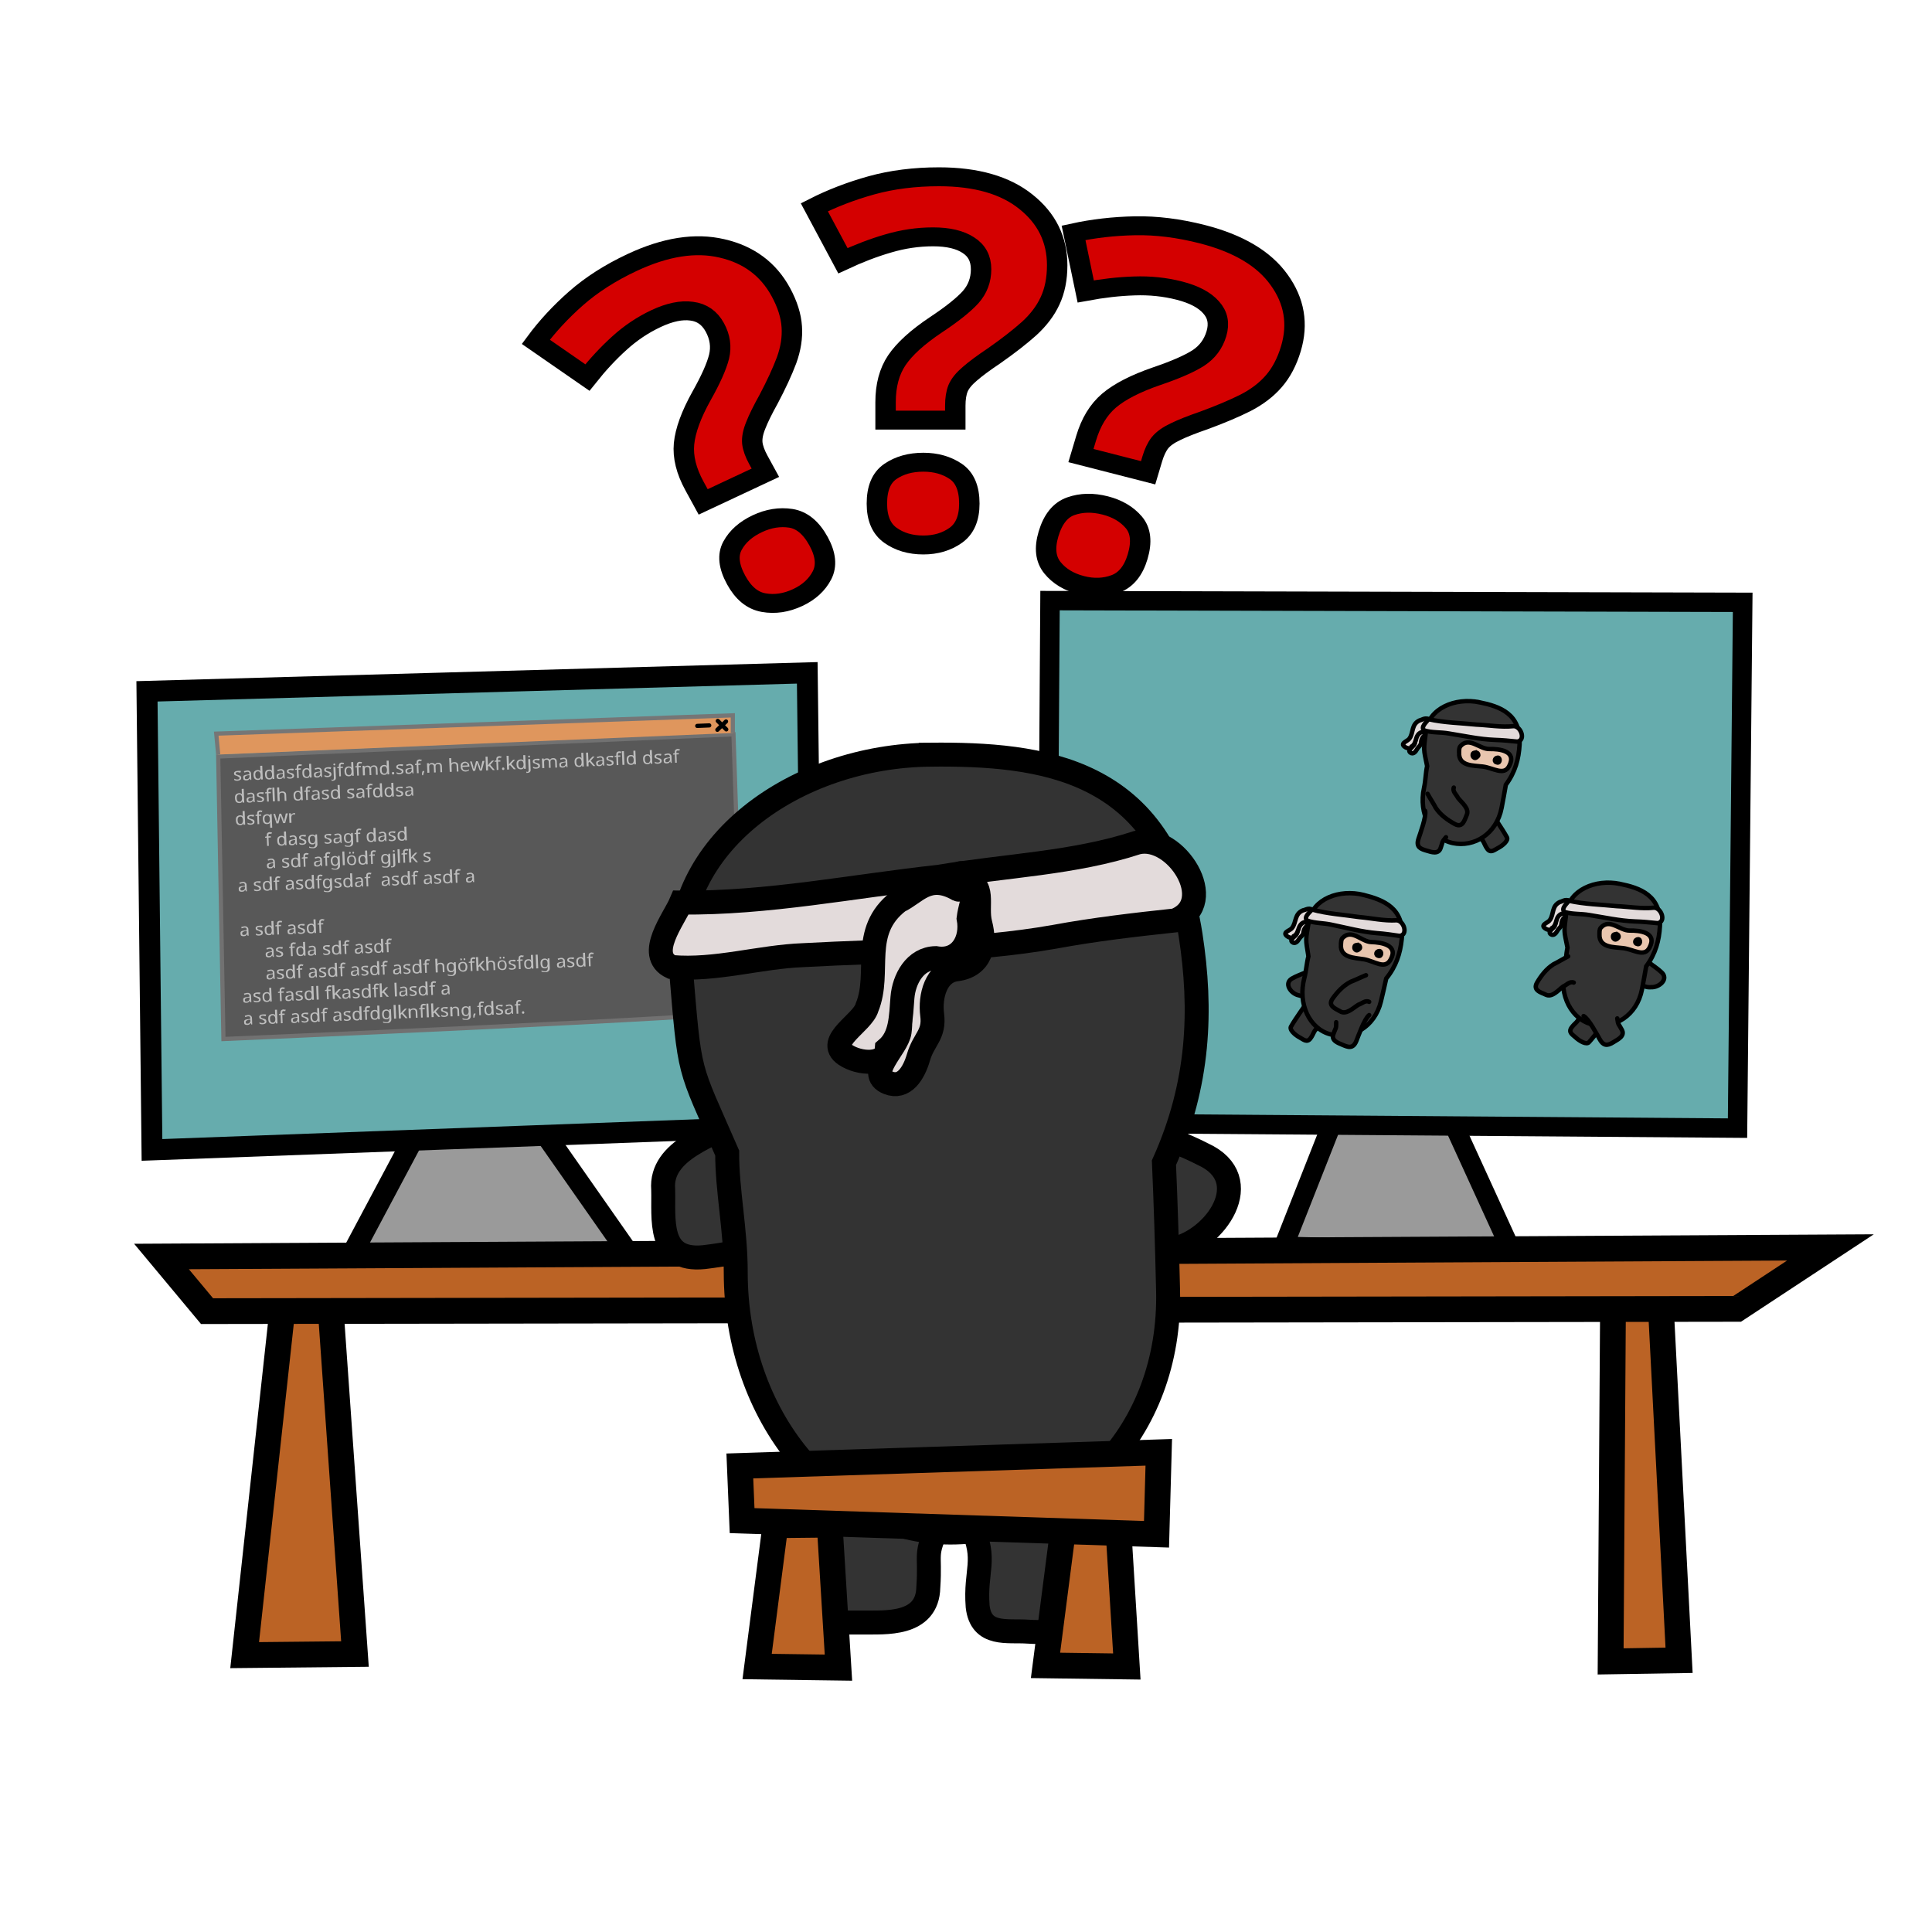
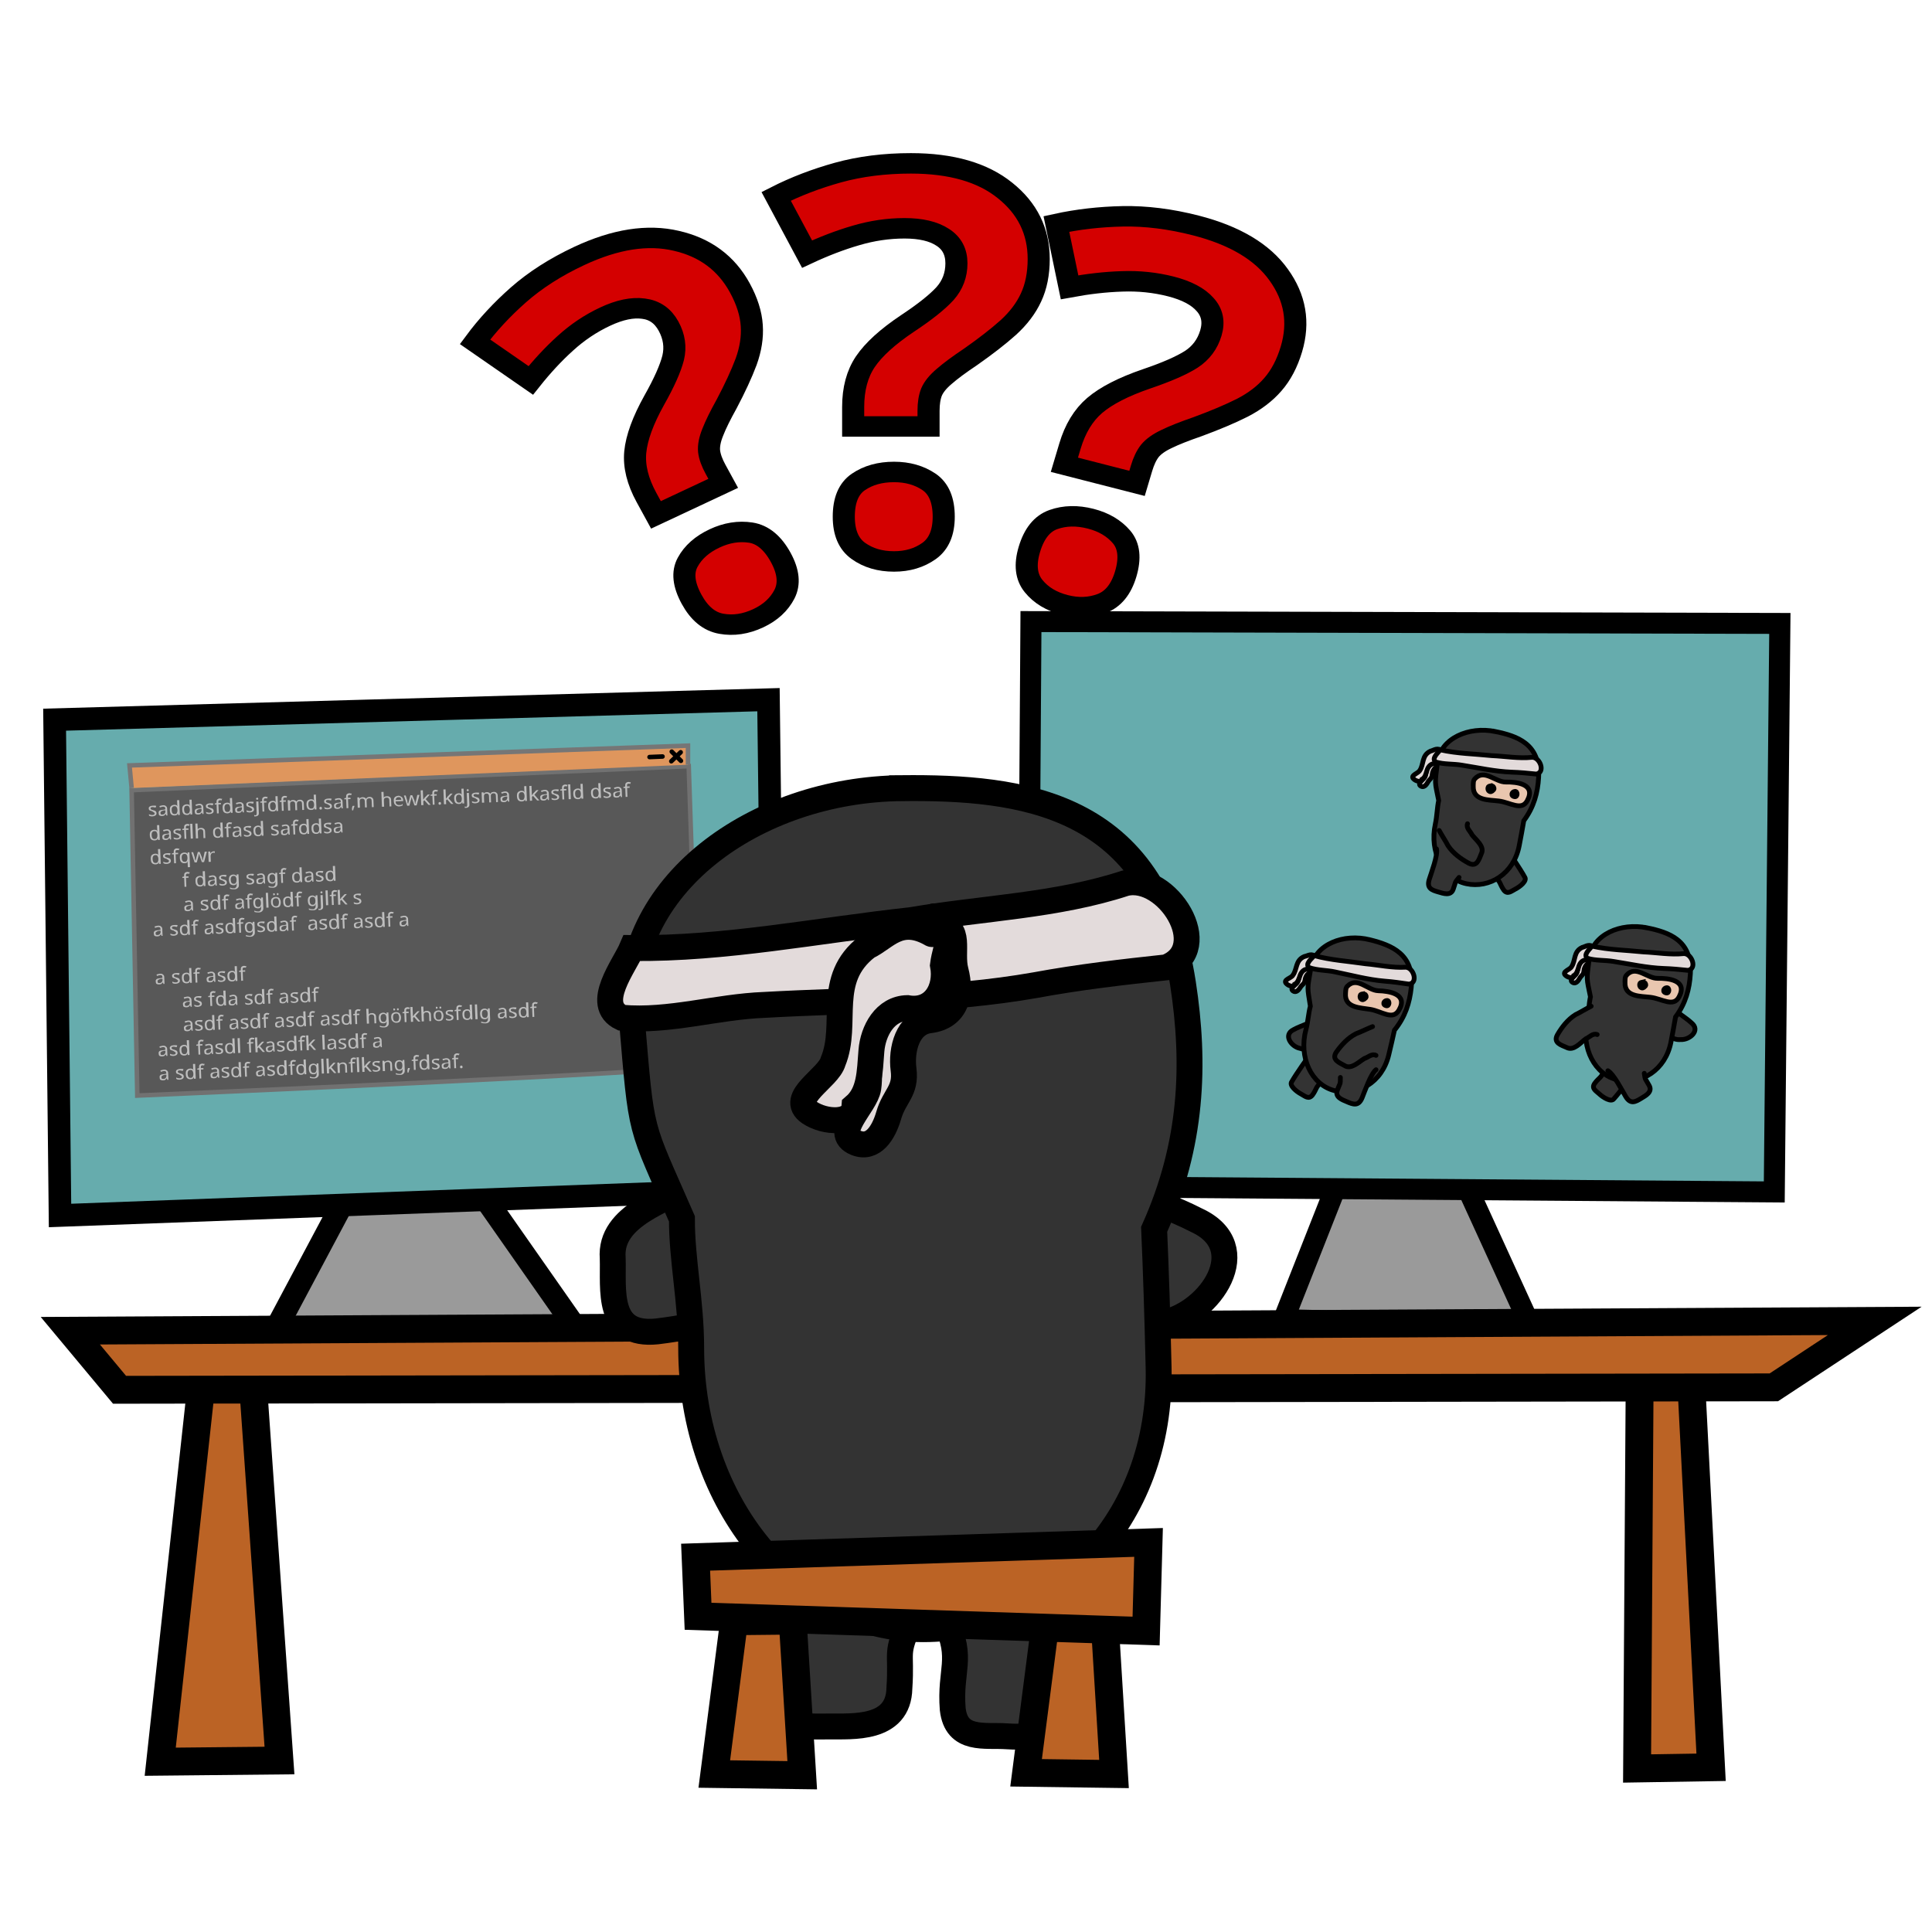
<svg xmlns="http://www.w3.org/2000/svg" xmlns:xlink="http://www.w3.org/1999/xlink" width="75" height="75" id="svg8753" version="1.1">
  <defs id="defs8755">
    <linearGradient id="linearGradient3844">
      <stop style="stop-color:#ff0000;stop-opacity:1;" offset="0" id="stop3846" />
      <stop style="stop-color:#000000;stop-opacity:1;" offset="1" id="stop3848" />
    </linearGradient>
    <radialGradient xlink:href="#linearGradient7914" id="radialGradient7922" cx="-163.725" cy="852.828" fx="-163.725" fy="852.828" r="4.755" gradientTransform="matrix(1.527135,-0.01399267,0.02628556,2.86876,63.30178,-1597.446)" gradientUnits="userSpaceOnUse" />
    <linearGradient id="linearGradient7914">
      <stop style="stop-color:#fcfabc;stop-opacity:1;" offset="0" id="stop7916" />
      <stop id="stop7926" offset="0.5" style="stop-color:#fcf75a;stop-opacity:1;" />
      <stop id="stop7924" offset="1" style="stop-color:#ffc378;stop-opacity:1;" />
    </linearGradient>
    <linearGradient id="linearGradient7914-0">
      <stop id="stop7916-0" offset="0" style="stop-color:#fcfabc;stop-opacity:1;" />
      <stop style="stop-color:#fcf75a;stop-opacity:1;" offset="0.5" id="stop7926-6" />
      <stop style="stop-color:#ffc378;stop-opacity:1;" offset="1" id="stop7924-6" />
    </linearGradient>
    <linearGradient id="linearGradient3844-6">
      <stop id="stop3846-4" offset="0" style="stop-color:#ff0000;stop-opacity:1;" />
      <stop id="stop3848-6" offset="1" style="stop-color:#000000;stop-opacity:1;" />
    </linearGradient>
  </defs>
  <g id="layer1" transform="translate(0,-977.3622)">
    <g transform="translate(60,1.785751)" id="layer1-3">
-       <g id="g3295" transform="translate(-56.56854,-9.091373)">
+       <g id="g3295" transform="matrix(1.081176,0,0,1.081176,-60.33863,-90.10113)">
        <path style="fill:#bb6325;fill-opacity:1;stroke:#000000;stroke-width:1;stroke-linecap:butt;stroke-linejoin:miter;stroke-miterlimit:4;stroke-opacity:1;stroke-dasharray:none" d="m 59.184,1035.488 -0.091,13.675 2.657,-0.043 -0.709,-13.735 z" id="path8233-6-3-3" />
        <path style="fill:#bb6325;fill-opacity:1;stroke:#000000;stroke-width:1;stroke-linecap:butt;stroke-linejoin:miter;stroke-miterlimit:4;stroke-opacity:1;stroke-dasharray:none" d="m 7.532,1035.495 -1.466,13.425 4.282,-0.043 -0.959,-13.61 z" id="path8233-6-3" />
        <g transform="matrix(0.7567737,0,0,0.7522488,10.71186,255.8151)" id="g3226">
          <path id="path8530-9" d="m 55.944,1027.072 2.917,6.418 -11.704,-0.276 2.511,-6.407" style="fill:#9a9a9a;fill-opacity:1;stroke:#000000;stroke-width:1px;stroke-linecap:butt;stroke-linejoin:miter;stroke-opacity:1" />
          <path id="path8291" d="m 35.173,999.893 -0.177,26.958 35.444,0.265 0.265,-27.135 z" style="fill:#66acad;fill-opacity:1;stroke:#000000;stroke-width:1px;stroke-linecap:butt;stroke-linejoin:miter;stroke-opacity:1" />
          <g transform="matrix(0.1923635,-0.03180752,0.03206447,0.1939174,-40.83873,859.0236)" id="g8473">
            <path id="path4336-7-3-6-3-6" d="m 320.216,876.227 c -2.056,1.221 -4.503,1.309 -6.711,2.084 -2.788,0.835 -1.186,4.019 0.81,4.731 1.994,1.099 4.154,-0.034 6.046,-0.757 0.407,-0.115 0.832,-0.177 1.256,-0.151" style="fill:#333333;stroke:#000000;stroke-width:1.163;stroke-linecap:round;stroke-linejoin:miter;stroke-miterlimit:4;stroke-opacity:1;stroke-dasharray:none" />
            <path id="path4025-7-2-5-8-9-4-7-8-1-2-1-9" d="m 317.105,884.253 c -1.194,1.215 -4.734,4.75 -6.114,6.466 -0.79,0.768 0.681,2.489 1.784,3.322 0.8,0.603 1.554,1.673 2.649,0.689 1.269,-1.221 1.125,-1.984 2.813,-2.721" style="fill:#333333;stroke:#000000;stroke-width:1.163;stroke-linecap:butt;stroke-linejoin:miter;stroke-miterlimit:4;stroke-opacity:1;stroke-dasharray:none" />
            <g style="fill:#e3dbdb;stroke-width:2.738;stroke-miterlimit:4;stroke-dasharray:none" transform="matrix(0.3890939,0.172997,-0.1743946,0.3859758,162.7637,687.3029)" id="g4324-3-2-1-5">
              <path style="fill:#e3dbdb;fill-opacity:1;stroke:#000000;stroke-width:2.738;stroke-linecap:butt;stroke-linejoin:miter;stroke-miterlimit:4;stroke-opacity:1;stroke-dasharray:none" d="m 510.047,224.89 c -3.747,-1.192 -4.84,1.129 -6.376,2.735 -3.909,4.087 -0.375,8.298 -0.996,12.616 -0.263,1.83 -3.89,4.766 -1.303,5.81 1.806,0.729 2.928,-1.068 3.464,-2.917 0.598,-2.063 1.861,-2.561 1.564,-4.841 -0.272,-2.087 0.415,-4.908 2.766,-5.201 2.83,-0.353 3.389,-2.756 2.738,-5.235 -0.552,-2.104 0.733,-4.658 -1.935,-4.855 -0.459,-0.034 0.516,2.027 0.079,1.888 z" id="path3141-9-5-8-7-3-0-8-1-7" />
              <path style="fill:#e3dbdb;fill-opacity:1;stroke:#000000;stroke-width:2.738;stroke-linecap:butt;stroke-linejoin:miter;stroke-miterlimit:4;stroke-opacity:1;stroke-dasharray:none" d="m 509.364,223.968 c -3.414,-1.952 -4.796,0.397 -6.806,1.345 -4.471,3.463 -1.948,8.096 -3.605,12.131 -0.486,1.784 -4.794,3.843 -2.486,5.411 1.619,1.083 4.594,1.251 4.743,-0.668 1.631,-1.398 1.608,-3.578 1.793,-5.871 0.17,-2.097 1.421,-4.458 3.79,-4.51 2.808,0.499 4.249,-2.031 3.77,-4.548 0.261,-2.159 1.688,-4.402 -0.88,-5.152 -0.442,-0.129 0.084,2.086 -0.317,1.863 z" id="path3141-9-4-5-3-8-9-5" />
            </g>
            <path id="path2985-6-6-0-8-7-5-9-7-8-5" d="m 335.477,859.797 c -6.045,-2.628 -13.379,-1.157 -15.347,4.412 -1.82,5.15 -1.596,4.322 -1.647,9.135 -0.753,1.652 -1.149,3.555 -1.999,5.436 -2.863,6.338 -0.922,13.371 4.353,15.716 5.274,2.345 11.801,0.027 14.514,-6.376 0.908,-2.144 1.653,-3.94 2.361,-5.712 3.149,-2.78 4.744,-5.991 5.723,-9.516 2.203,-7.938 -3.075,-10.974 -7.957,-13.095 z" style="fill:#333333;stroke:#000000;stroke-width:1.163;stroke-miterlimit:4;stroke-opacity:1;stroke-dasharray:none" />
            <path id="path4358-8-7-7-5-8-5-6" d="m 321.421,861.383 c 3.828,1.753 7.987,2.68 11.992,3.965 3.156,0.807 6.258,2.077 9.491,2.41 1.898,0.344 2.485,4.295 0.136,4.183 -1.883,-0.607 -3.766,-1.199 -5.699,-1.665 -3.978,-0.993 -7.701,-2.702 -11.517,-4.151 -1.997,-0.801 -4.224,-1.044 -6.107,-2.086 -0.915,-1.058 1.082,-2.078 1.705,-2.657 z" style="fill:#e3dbdb;fill-opacity:1;stroke:#000000;stroke-width:1.163;stroke-linecap:butt;stroke-linejoin:miter;stroke-miterlimit:4;stroke-opacity:1;stroke-dasharray:none" />
            <g style="stroke-width:2.356;stroke-miterlimit:4;stroke-dasharray:none" transform="matrix(0.4520572,0.2009915,-0.2026151,0.4484346,135.1033,664.6169)" id="g4319-3-9-3-3">
              <path style="fill:#e9c6af;stroke:#000000;stroke-width:2.357;stroke-linecap:butt;stroke-linejoin:miter;stroke-miterlimit:4;stroke-opacity:1;stroke-dasharray:none" d="m 526.608,225.665 c 1.304,7.175 8.901,4.975 13.87,4.541 5.63,-0.492 11.998,2.604 13.608,-3.169 2.501,-8.966 -7.106,-7.938 -12.226,-6.725 -5.041,1.194 -11.837,-4.381 -15.289,1.719 -0.614,1.086 -0.188,2.394 0.038,3.634 z" id="path4029-4-1-1-0-2-0" />
              <path style="fill:#000000;fill-opacity:1;stroke:#000000;stroke-width:2.051;stroke-linecap:butt;stroke-linejoin:miter;stroke-miterlimit:4;stroke-opacity:1;stroke-dasharray:none" d="m 534.792,223.66 c -0.591,0.27 -1.096,0.455 -1.088,1.209 -0.005,0.717 0.32,1.502 1.058,1.728 0.783,0.44 1.566,-0.233 1.916,-0.907 0.506,-0.577 0.474,-1.129 -0.19,-1.877 -0.327,-0.369 -1.164,-0.42 -1.696,-0.151 z" id="path4057-1-3-8-2-20-5" />
              <path style="fill:#000000;fill-opacity:1;stroke:#000000;stroke-width:2.087;stroke-linecap:butt;stroke-linejoin:miter;stroke-miterlimit:4;stroke-opacity:1;stroke-dasharray:none" d="m 547.214,223.739 c -1.807,0.514 -1.91,3.011 0.391,2.867 1.674,-0.105 1.206,-3.156 -0.391,-2.867 z" id="path4066-9-2-6-8-39-9" />
            </g>
            <path id="path4025-5-4-4-6-7-0-2-3-28-2" d="m 331.713,891.153 c -1.418,0.749 -3.605,4.8 -4.461,6.176 -1.225,1.966 -2.427,1.241 -3.872,0.306 -0.867,-0.56 -2.744,-1.518 -1.757,-3.131 0.842,-1.542 0.963,-1.093 1.222,-2.904" style="fill:#333333;stroke:#000000;stroke-width:1.163;stroke-linecap:round;stroke-linejoin:miter;stroke-miterlimit:4;stroke-opacity:1;stroke-dasharray:none" />
            <path id="path4051-8-1-8-8-3-8-0-3-72-2" d="m 332.605,880.687 c -1.424,0.308 -2.814,0.754 -4.239,1.047 -2.116,0.675 -3.915,2.065 -5.456,3.61 -1.588,1.657 0.298,2.672 1.389,3.563 1.442,1.302 3.554,-0.303 5.058,-0.896 0.951,-0.128 2.011,-0.963 2.921,-0.294" style="fill:#333333;stroke:#000000;stroke-width:1.163;stroke-linecap:round;stroke-linejoin:miter;stroke-miterlimit:4;stroke-opacity:1;stroke-dasharray:none" />
            <g transform="matrix(1.238506,0.2031472,-0.2047883,1.228581,442.1909,-196.1511)" id="g4525-1">
              <path style="fill:#333333;stroke:#000000;stroke-width:0.93;stroke-linecap:butt;stroke-linejoin:miter;stroke-miterlimit:4;stroke-opacity:1;stroke-dasharray:none" d="m 106.068,875.839 c -0.811,1.095 -3.16,4.334 -4.344,5.64 -0.508,0.72 -2.06,-0.215 -2.861,-0.975 -0.581,-0.551 -1.525,-1.006 -0.885,-1.994 0.806,-1.155 1.429,-1.14 1.797,-2.562" id="path4025-7-2-5-8-9-4-7-8-1-0-8-95" />
              <path style="fill:#333333;stroke:#000000;stroke-width:0.93;stroke-linecap:butt;stroke-linejoin:miter;stroke-miterlimit:4;stroke-opacity:1;stroke-dasharray:none" d="m 80.592,832.266 c 0.758,1.132 3.016,4.435 3.847,5.99 0.507,0.721 -0.896,1.867 -1.881,2.365 -0.714,0.361 -1.461,1.097 -2.175,0.162 -0.816,-1.148 -0.592,-1.73 -1.807,-2.555" id="path4025-7-2-5-8-9-4-7-8-1-0-86" />
              <g id="g4294-5-1" transform="matrix(0.9774975,0.2109471,-0.2109471,0.9774975,236.3309,-36.55898)">
                <g style="fill:#e3dbdb;stroke-width:2.738;stroke-miterlimit:4;stroke-dasharray:none" transform="matrix(0.3396649,0,0,0.3396649,-157.6905,790.4841)" id="g4324-3-2-9-4">
                  <path style="fill:#e3dbdb;fill-opacity:1;stroke:#000000;stroke-width:2.738;stroke-linecap:butt;stroke-linejoin:miter;stroke-miterlimit:4;stroke-opacity:1;stroke-dasharray:none" d="m 510.047,224.89 c -3.747,-1.192 -4.84,1.129 -6.376,2.735 -3.909,4.087 -0.375,8.298 -0.996,12.616 -0.263,1.83 -3.89,4.766 -1.303,5.81 1.806,0.729 2.928,-1.068 3.464,-2.917 0.598,-2.063 1.861,-2.561 1.564,-4.841 -0.272,-2.087 0.415,-4.908 2.766,-5.201 2.83,-0.353 3.389,-2.756 2.738,-5.235 -0.552,-2.104 0.733,-4.658 -1.935,-4.855 -0.459,-0.034 0.516,2.027 0.079,1.888 z" id="path3141-9-5-8-7-3-0-4-78" />
                  <path style="fill:#e3dbdb;fill-opacity:1;stroke:#000000;stroke-width:2.738;stroke-linecap:butt;stroke-linejoin:miter;stroke-miterlimit:4;stroke-opacity:1;stroke-dasharray:none" d="m 509.364,223.968 c -3.414,-1.952 -4.796,0.397 -6.806,1.345 -4.471,3.463 -1.948,8.096 -3.605,12.131 -0.486,1.784 -4.794,3.843 -2.486,5.411 1.619,1.083 4.594,1.251 4.743,-0.668 1.631,-1.398 1.608,-3.578 1.793,-5.871 0.17,-2.097 1.421,-4.458 3.79,-4.51 2.808,0.499 4.249,-2.031 3.77,-4.548 0.261,-2.159 1.688,-4.402 -0.88,-5.152 -0.442,-0.129 0.084,2.086 -0.317,1.863 z" id="path3141-9-4-5-3-8-6-31" />
                </g>
                <path id="path2985-6-6-0-8-7-5-9-7-2-2" d="m 24.515,860.616 c -5.257,0.044 -10.106,3.511 -9.707,8.233 0.369,4.367 0.26,3.687 1.803,7.231 -0.005,1.456 0.332,2.98 0.332,4.635 0,5.577 3.721,10.098 8.326,10.098 4.604,0 8.587,-3.825 8.457,-9.401 -0.044,-1.867 -0.093,-3.425 -0.16,-4.955 1.376,-3.063 1.481,-5.936 1.034,-8.838 -1.006,-6.535 -5.839,-7.04 -10.085,-7.004 z" style="fill:#333333;stroke:#000000;stroke-width:0.93;stroke-miterlimit:4;stroke-opacity:1;stroke-dasharray:none" />
                <path id="path4358-8-7-7-5-8-59-9" d="m 14.819,866.357 c 3.358,0.037 6.686,-0.639 10.019,-1.002 2.559,-0.436 5.231,-0.517 7.691,-1.326 1.493,-0.366 3.217,2.338 1.472,3.021 -1.568,0.168 -3.132,0.349 -4.69,0.637 -3.218,0.568 -6.485,0.529 -9.735,0.711 -1.715,0.064 -3.414,0.611 -5.124,0.461 -1.013,-0.477 0.104,-1.875 0.367,-2.502 z" style="fill:#e3dbdb;fill-opacity:1;stroke:#000000;stroke-width:0.93;stroke-linecap:butt;stroke-linejoin:miter;stroke-miterlimit:4;stroke-opacity:1;stroke-dasharray:none" />
                <g style="stroke-width:2.356;stroke-miterlimit:4;stroke-dasharray:none" transform="matrix(0.3946296,0,0,0.3946296,-185.2488,782.8719)" id="g4319-3-9-8-9">
                  <path style="fill:#e9c6af;stroke:#000000;stroke-width:2.357;stroke-linecap:butt;stroke-linejoin:miter;stroke-miterlimit:4;stroke-opacity:1;stroke-dasharray:none" d="m 526.608,225.665 c 1.304,7.175 8.901,4.975 13.87,4.541 5.63,-0.492 11.998,2.604 13.608,-3.169 2.501,-8.966 -7.106,-7.938 -12.226,-6.725 -5.041,1.194 -11.837,-4.381 -15.289,1.719 -0.614,1.086 -0.188,2.394 0.038,3.634 z" id="path4029-4-1-1-0-0-3" />
                  <path style="fill:#000000;fill-opacity:1;stroke:#000000;stroke-width:2.051;stroke-linecap:butt;stroke-linejoin:miter;stroke-miterlimit:4;stroke-opacity:1;stroke-dasharray:none" d="m 534.792,223.66 c -0.591,0.27 -1.096,0.455 -1.088,1.209 -0.005,0.717 0.32,1.502 1.058,1.728 0.783,0.44 1.566,-0.233 1.916,-0.907 0.506,-0.577 0.474,-1.129 -0.19,-1.877 -0.327,-0.369 -1.164,-0.42 -1.696,-0.151 z" id="path4057-1-3-8-2-3-3" />
                  <path style="fill:#000000;fill-opacity:1;stroke:#000000;stroke-width:2.087;stroke-linecap:butt;stroke-linejoin:miter;stroke-miterlimit:4;stroke-opacity:1;stroke-dasharray:none" d="m 547.214,223.739 c -1.807,0.514 -1.91,3.011 0.391,2.867 1.674,-0.105 1.206,-3.156 -0.391,-2.867 z" id="path4066-9-2-6-8-7-2" />
                </g>
              </g>
              <path style="fill:#333333;stroke:#000000;stroke-width:0.93;stroke-linecap:round;stroke-linejoin:miter;stroke-miterlimit:4;stroke-opacity:1;stroke-dasharray:none" d="m 67.338,832.749 c 0.289,1.247 -1.019,4.697 -1.404,5.938 -0.55,1.773 0.519,2.112 1.841,2.487 0.793,0.225 2.355,0.847 2.815,-0.597 0.493,-1.319 0.157,-1.155 1.119,-2.266" id="path4025-5-4-4-6-7-0-2-3-4-72" />
              <path style="fill:#333333;stroke:#000000;stroke-width:0.93;stroke-linecap:round;stroke-linejoin:miter;stroke-miterlimit:4;stroke-opacity:1;stroke-dasharray:none" d="m 67.854,829.157 c 0.552,1.022 1.203,1.986 1.744,3.011 0.988,1.469 2.458,2.537 3.99,3.373 1.629,0.846 1.996,-0.823 2.442,-1.857 0.686,-1.393 -1.018,-2.653 -1.808,-3.672 -0.309,-0.699 -1.187,-1.325 -0.872,-2.17" id="path4051-8-1-8-8-3-8-0-3-0-8" />
              <path style="fill:#333333;stroke:#000000;stroke-width:0.93;stroke-linecap:round;stroke-linejoin:miter;stroke-miterlimit:4;stroke-opacity:1;stroke-dasharray:none" d="m 112.54,863.043 c 1.117,1.548 2.879,2.384 4.248,3.651 1.775,1.495 -0.409,3.338 -2.095,3.235 -1.808,0.182 -3.029,-1.334 -4.183,-2.463 -0.261,-0.213 -0.553,-0.393 -0.871,-0.507" id="path4336-7-3-8-1-77" />
              <g id="g4294-5-9-6" transform="matrix(0.9774975,0.2109471,-0.2109471,0.9774975,265.7467,1.72047)">
                <g style="fill:#e3dbdb;stroke-width:2.738;stroke-miterlimit:4;stroke-dasharray:none" transform="matrix(0.3396649,0,0,0.3396649,-157.6905,790.4841)" id="g4324-3-2-9-6-9">
                  <path style="fill:#e3dbdb;fill-opacity:1;stroke:#000000;stroke-width:2.738;stroke-linecap:butt;stroke-linejoin:miter;stroke-miterlimit:4;stroke-opacity:1;stroke-dasharray:none" d="m 510.047,224.89 c -3.747,-1.192 -4.84,1.129 -6.376,2.735 -3.909,4.087 -0.375,8.298 -0.996,12.616 -0.263,1.83 -3.89,4.766 -1.303,5.81 1.806,0.729 2.928,-1.068 3.464,-2.917 0.598,-2.063 1.861,-2.561 1.564,-4.841 -0.272,-2.087 0.415,-4.908 2.766,-5.201 2.83,-0.353 3.389,-2.756 2.738,-5.235 -0.552,-2.104 0.733,-4.658 -1.935,-4.855 -0.459,-0.034 0.516,2.027 0.079,1.888 z" id="path3141-9-5-8-7-3-0-4-7-3" />
                  <path style="fill:#e3dbdb;fill-opacity:1;stroke:#000000;stroke-width:2.738;stroke-linecap:butt;stroke-linejoin:miter;stroke-miterlimit:4;stroke-opacity:1;stroke-dasharray:none" d="m 509.364,223.968 c -3.414,-1.952 -4.796,0.397 -6.806,1.345 -4.471,3.463 -1.948,8.096 -3.605,12.131 -0.486,1.784 -4.794,3.843 -2.486,5.411 1.619,1.083 4.594,1.251 4.743,-0.668 1.631,-1.398 1.608,-3.578 1.793,-5.871 0.17,-2.097 1.421,-4.458 3.79,-4.51 2.808,0.499 4.249,-2.031 3.77,-4.548 0.261,-2.159 1.688,-4.402 -0.88,-5.152 -0.442,-0.129 0.084,2.086 -0.317,1.863 z" id="path3141-9-4-5-3-8-6-3-2" />
                </g>
                <path id="path2985-6-6-0-8-7-5-9-7-2-3-9" d="m 24.515,860.616 c -5.257,0.044 -10.106,3.511 -9.707,8.233 0.369,4.367 0.26,3.687 1.803,7.231 -0.005,1.456 0.332,2.98 0.332,4.635 0,5.577 3.721,10.098 8.326,10.098 4.604,0 8.587,-3.825 8.457,-9.401 -0.044,-1.867 -0.093,-3.425 -0.16,-4.955 1.376,-3.063 1.481,-5.936 1.034,-8.838 -1.006,-6.535 -5.839,-7.04 -10.085,-7.004 z" style="fill:#333333;stroke:#000000;stroke-width:0.93;stroke-miterlimit:4;stroke-opacity:1;stroke-dasharray:none" />
                <path id="path4358-8-7-7-5-8-59-1-4" d="m 14.819,866.357 c 3.358,0.037 6.686,-0.639 10.019,-1.002 2.559,-0.436 5.231,-0.517 7.691,-1.326 1.493,-0.366 3.217,2.338 1.472,3.021 -1.568,0.168 -3.132,0.349 -4.69,0.637 -3.218,0.568 -6.485,0.529 -9.735,0.711 -1.715,0.064 -3.414,0.611 -5.124,0.461 -1.013,-0.477 0.104,-1.875 0.367,-2.502 z" style="fill:#e3dbdb;fill-opacity:1;stroke:#000000;stroke-width:0.93;stroke-linecap:butt;stroke-linejoin:miter;stroke-miterlimit:4;stroke-opacity:1;stroke-dasharray:none" />
                <g style="stroke-width:2.356;stroke-miterlimit:4;stroke-dasharray:none" transform="matrix(0.3946296,0,0,0.3946296,-185.2488,782.8719)" id="g4319-3-9-8-6-4">
                  <path style="fill:#e9c6af;stroke:#000000;stroke-width:2.357;stroke-linecap:butt;stroke-linejoin:miter;stroke-miterlimit:4;stroke-opacity:1;stroke-dasharray:none" d="m 526.608,225.665 c 1.304,7.175 8.901,4.975 13.87,4.541 5.63,-0.492 11.998,2.604 13.608,-3.169 2.501,-8.966 -7.106,-7.938 -12.226,-6.725 -5.041,1.194 -11.837,-4.381 -15.289,1.719 -0.614,1.086 -0.188,2.394 0.038,3.634 z" id="path4029-4-1-1-0-0-9-6" />
                  <path style="fill:#000000;fill-opacity:1;stroke:#000000;stroke-width:2.051;stroke-linecap:butt;stroke-linejoin:miter;stroke-miterlimit:4;stroke-opacity:1;stroke-dasharray:none" d="m 534.792,223.66 c -0.591,0.27 -1.096,0.455 -1.088,1.209 -0.005,0.717 0.32,1.502 1.058,1.728 0.783,0.44 1.566,-0.233 1.916,-0.907 0.506,-0.577 0.474,-1.129 -0.19,-1.877 -0.327,-0.369 -1.164,-0.42 -1.696,-0.151 z" id="path4057-1-3-8-2-3-4-1" />
                  <path style="fill:#000000;fill-opacity:1;stroke:#000000;stroke-width:2.087;stroke-linecap:butt;stroke-linejoin:miter;stroke-miterlimit:4;stroke-opacity:1;stroke-dasharray:none" d="m 547.214,223.739 c -1.807,0.514 -1.91,3.011 0.391,2.867 1.674,-0.105 1.206,-3.156 -0.391,-2.867 z" id="path4066-9-2-6-8-7-1-6" />
                </g>
              </g>
              <path style="fill:#333333;stroke:#000000;stroke-width:0.93;stroke-linecap:round;stroke-linejoin:miter;stroke-miterlimit:4;stroke-opacity:1;stroke-dasharray:none" d="m 100.557,876.012 c 1.117,0.623 2.795,3.911 3.455,5.029 0.944,1.598 1.913,1.034 3.079,0.307 0.699,-0.436 2.21,-1.176 1.449,-2.486 -0.646,-1.251 -0.75,-0.893 -0.927,-2.351" id="path4025-5-4-4-6-7-0-2-3-4-9-7" />
              <path style="fill:#333333;stroke:#000000;stroke-width:0.93;stroke-linecap:round;stroke-linejoin:miter;stroke-miterlimit:4;stroke-opacity:1;stroke-dasharray:none" d="m 97.316,863.426 c -1.036,0.525 -2.018,1.15 -3.057,1.663 -1.495,0.949 -2.601,2.39 -3.478,3.899 -0.89,1.606 0.769,2.017 1.791,2.491 1.374,0.723 2.679,-0.947 3.719,-1.709 0.707,-0.29 1.356,-1.151 2.192,-0.814" id="path4051-8-1-8-8-3-8-0-3-0-5-6" />
            </g>
          </g>
        </g>
        <g transform="matrix(0.8122867,0,0,0.8122867,3.42774,194.0647)" id="g3272">
          <path id="path8530" d="m 11.308,1027.735 -2.917,5.48 13.299,0.121 -4.107,-5.866" style="fill:#9a9a9a;fill-opacity:1;stroke:#000000;stroke-width:1px;stroke-linecap:butt;stroke-linejoin:miter;stroke-opacity:1" />
          <path id="path8289" d="m -1.42,1006.345 0.239,21.916 31.581,-1.171 -0.265,-21.629 z" style="fill:#66acad;fill-opacity:1;stroke:#000000;stroke-width:1px;stroke-linecap:butt;stroke-linejoin:miter;stroke-opacity:1" />
          <path id="path8586" d="m 1.984,1009.461 0.25,13.5 c 0,0 24.813,-1.062 24.813,-1.312 0,-0.25 -0.438,-13.25 -0.438,-13.25 z" style="fill:#585858;fill-opacity:1;stroke:#717171;stroke-width:0.2;stroke-linecap:butt;stroke-linejoin:miter;stroke-miterlimit:4;stroke-opacity:1;stroke-dasharray:none" />
          <text transform="matrix(1.024739,-0.04142627,0.03938583,0.9742656,0,0)" id="text8558" y="1035.728" x="-37.169" style="font-size:0.871px;font-style:normal;font-weight:normal;line-height:125%;letter-spacing:0px;word-spacing:0px;fill:#bebebe;fill-opacity:1;stroke:none;font-family:Sans" xml:space="preserve">
            <tspan y="1035.728" x="-37.169" id="tspan8560">saddasfdasjfdfmd.saf,m hewkf.kdjsma dkasfld dsaf</tspan>
            <tspan id="tspan8562" y="1036.817" x="-37.169">dasflh dfasd safddsa </tspan>
            <tspan id="tspan8564" y="1037.906" x="-37.169">dsfqwr </tspan>
            <tspan id="tspan8566" y="1038.994" x="-37.169">      f dasg sagf dasd</tspan>
            <tspan id="tspan8568" y="1040.083" x="-37.169">      a sdf afglödf gjlfk s</tspan>
            <tspan id="tspan8570" y="1041.172" x="-37.169">a sdf asdfgsdaf  asdf asdf a</tspan>
            <tspan id="tspan8584" y="1042.26" x="-37.169" />
            <tspan id="tspan8572" y="1043.349" x="-37.169">a sdf asdf</tspan>
            <tspan id="tspan8574" y="1044.438" x="-37.169">     as fda sdf asdf </tspan>
            <tspan id="tspan8576" y="1045.526" x="-37.169">     asdf asdf asdf asdf hgöfkhösfdlg asdf</tspan>
            <tspan id="tspan8578" y="1046.615" x="-37.169">asd fasdl fkasdfk lasdf a</tspan>
            <tspan id="tspan8580" y="1047.703" x="-37.169">a sdf asdf asdfdglknflksng,fdsaf. </tspan>
            <tspan id="tspan8582" y="1048.792" x="-37.169" />
          </text>
          <path id="path8588" d="m 1.984,1009.367 -0.094,-1 24.687,-0.875 0,0.844" style="fill:#df965d;fill-opacity:1;stroke:#767676;stroke-width:0.2;stroke-linecap:butt;stroke-linejoin:miter;stroke-miterlimit:4;stroke-opacity:1;stroke-dasharray:none" />
          <path id="path8590" d="m 25.859,1007.758 0.406,0.406" style="fill:none;stroke:#000000;stroke-width:0.2;stroke-linecap:round;stroke-linejoin:miter;stroke-miterlimit:4;stroke-opacity:1;stroke-dasharray:none" />
          <path id="path8590-0" d="m 26.253,1007.785 -0.414,0.398" style="fill:none;stroke:#000000;stroke-width:0.2;stroke-linecap:round;stroke-linejoin:miter;stroke-miterlimit:4;stroke-opacity:1;stroke-dasharray:none" />
          <path id="path8590-0-3" d="m 25.451,1007.973 -0.574,0.024" style="fill:none;stroke:#000000;stroke-width:0.2;stroke-linecap:round;stroke-linejoin:miter;stroke-miterlimit:4;stroke-opacity:1;stroke-dasharray:none" />
        </g>
        <path style="fill:#bb6325;fill-opacity:1;stroke:#000000;stroke-width:1px;stroke-linecap:butt;stroke-linejoin:miter;stroke-opacity:1" d="m 2.838,1033.445 64.789,-0.353 -3.624,2.386 -59.397,0.088 z" id="path8233-64" />
        <path id="path4025-5-4-4-6-7-0-2-3-4-7-9-9" d="m 27.257,1039.704 c 0.632,1.113 0.362,4.793 0.347,6.091 -0.021,1.856 1.1,1.877 2.474,1.859 0.824,-0.01 2.499,0.141 2.528,-1.374 0.096,-1.405 -0.178,-1.152 0.426,-2.491" style="fill:#333333;stroke:#000000;stroke-width:0.93;stroke-linecap:round;stroke-linejoin:miter;stroke-miterlimit:4;stroke-opacity:1;stroke-dasharray:none" />
        <path id="path4025-7-2-5-8-9-4-7-8-1-0-1-6-1" d="m 39.076,1039.83 c 0.068,1.361 0.308,5.355 0.223,7.116 0.065,0.879 -1.728,1.141 -2.829,1.062 -0.798,-0.057 -1.817,0.19 -1.949,-0.979 -0.11,-1.404 0.381,-1.788 -0.237,-3.121" style="fill:#333333;stroke:#000000;stroke-width:0.93;stroke-linecap:butt;stroke-linejoin:miter;stroke-miterlimit:4;stroke-opacity:1;stroke-dasharray:none" />
        <path style="fill:#bb6325;fill-opacity:1;stroke:#000000;stroke-width:1;stroke-linecap:butt;stroke-linejoin:miter;stroke-miterlimit:4;stroke-opacity:1;stroke-dasharray:none" d="m 39.971,1043.811 0.341,5.55 -3.157,-0.043 0.709,-5.485 z" id="path8233-6-7" />
        <path style="fill:#bb6325;fill-opacity:1;stroke:#000000;stroke-width:1;stroke-linecap:butt;stroke-linejoin:miter;stroke-miterlimit:4;stroke-opacity:1;stroke-dasharray:none" d="m 28.776,1043.855 0.341,5.55 -3.157,-0.043 0.709,-5.485 z" id="path8233-6" />
        <path id="path4051-8-1-8-8-3-8-0-3-0-5-1-8-6" d="m 31.584,1029.656 c -0.891,0.746 -1.852,1.401 -2.733,2.154 -1.461,1 -3.221,1.449 -4.954,1.66 -1.826,0.185 -1.551,-1.502 -1.584,-2.627 -0.123,-1.548 1.927,-2.088 3.036,-2.744 0.545,-0.535 1.592,-0.793 1.613,-1.694" style="fill:#333333;stroke:#000000;stroke-width:0.93;stroke-linecap:round;stroke-linejoin:miter;stroke-miterlimit:4;stroke-opacity:1;stroke-dasharray:none" />
        <path id="path4336-7-3-8-1-7-8-5" d="m 38.202,1027.091 c 1.489,1.194 3.411,1.529 5.069,2.385 2.109,0.967 0.497,3.326 -1.156,3.676 -1.694,0.658 -3.275,-0.477 -4.689,-1.257 -0.309,-0.136 -0.639,-0.227 -0.975,-0.257" style="fill:#333333;stroke:#000000;stroke-width:0.93;stroke-linecap:round;stroke-linejoin:miter;stroke-miterlimit:4;stroke-opacity:1;stroke-dasharray:none" />
        <path id="path2985-6-6-0-8-7-5-9-7-2-7-9-3" d="m 32.702,1013.964 c -5.257,0.044 -10.106,3.511 -9.707,8.233 0.369,4.367 0.26,3.687 1.803,7.231 -0.005,1.456 0.332,2.98 0.332,4.635 0,5.577 3.721,10.098 8.326,10.098 4.604,0 8.587,-3.825 8.457,-9.401 -0.044,-1.867 -0.093,-3.425 -0.16,-4.955 1.376,-3.063 1.481,-5.936 1.034,-8.838 -1.006,-6.535 -5.839,-7.04 -10.085,-7.004 z" style="fill:#333333;stroke:#000000;stroke-width:0.93;stroke-miterlimit:4;stroke-opacity:1;stroke-dasharray:none" />
        <path id="path4358-8-7-7-5-8-7-1-6" d="m 23.005,1019.705 c 3.358,0.037 6.686,-0.639 10.019,-1.002 2.559,-0.436 5.231,-0.517 7.691,-1.326 1.493,-0.366 3.217,2.338 1.472,3.021 -1.568,0.168 -3.132,0.349 -4.69,0.637 -3.218,0.568 -6.485,0.529 -9.735,0.711 -1.715,0.064 -3.414,0.611 -5.124,0.461 -1.013,-0.477 0.104,-1.875 0.367,-2.502 z" style="fill:#e3dbdb;fill-opacity:1;stroke:#000000;stroke-width:0.93;stroke-linecap:butt;stroke-linejoin:miter;stroke-miterlimit:4;stroke-opacity:1;stroke-dasharray:none" />
        <g style="fill:#e3dbdb;stroke-width:2.738;stroke-miterlimit:4;stroke-dasharray:none" transform="matrix(0.3396649,0,0,0.3396649,-139.251,943.1249)" id="g4324-3-2-6-8-4">
          <path style="fill:#e3dbdb;fill-opacity:1;stroke:#000000;stroke-width:2.738;stroke-linecap:butt;stroke-linejoin:miter;stroke-miterlimit:4;stroke-opacity:1;stroke-dasharray:none" d="m 510.047,224.89 c -3.747,-1.192 -4.84,1.129 -6.376,2.735 -3.909,4.087 -0.375,8.298 -0.996,12.616 -0.263,1.83 -3.89,4.766 -1.303,5.81 1.806,0.729 2.928,-1.068 3.464,-2.917 0.598,-2.063 1.861,-2.561 1.564,-4.841 -0.272,-2.087 0.415,-4.908 2.766,-5.201 2.83,-0.353 3.389,-2.756 2.738,-5.235 -0.552,-2.104 0.733,-4.658 -1.935,-4.855 -0.459,-0.034 0.516,2.027 0.079,1.888 z" id="path3141-9-5-8-7-3-0-2-0-6" />
          <path style="fill:#e3dbdb;fill-opacity:1;stroke:#000000;stroke-width:2.738;stroke-linecap:butt;stroke-linejoin:miter;stroke-miterlimit:4;stroke-opacity:1;stroke-dasharray:none" d="m 509.364,223.968 c -3.414,-1.952 -4.796,0.397 -6.806,1.345 -4.471,3.463 -1.948,8.096 -3.605,12.131 -0.486,1.784 -4.794,3.843 -2.486,5.411 1.619,1.083 4.594,1.251 4.743,-0.668 1.631,-1.398 1.608,-3.578 1.793,-5.871 0.17,-2.097 1.421,-4.458 3.79,-4.51 2.808,0.499 4.249,-2.031 3.77,-4.548 0.261,-2.159 1.688,-4.402 -0.88,-5.152 -0.442,-0.129 0.084,2.086 -0.317,1.863 z" id="path3141-9-4-5-3-8-8-1-8" />
        </g>
        <path style="fill:#bb6325;fill-opacity:1;stroke:#000000;stroke-width:1px;stroke-linecap:butt;stroke-linejoin:miter;stroke-opacity:1" d="m 25.289,1041.576 16.263,-0.53 -0.088,3.182 -16.087,-0.53 z" id="path8233" />
        <g id="g8745" transform="matrix(0.6234274,-0.09546216,0.1039172,0.5819938,-181.12,595.9039)">
          <text transform="matrix(0.9577654,-0.298856,0.3012703,0.9500903,0,0)" id="text8640" y="773.703" x="-30.026" style="font-size:33.021px;font-style:normal;font-variant:normal;font-weight:bold;font-stretch:normal;line-height:125%;letter-spacing:0px;word-spacing:0px;fill:#d40000;fill-opacity:1;stroke:#000000;stroke-width:1.25;stroke-miterlimit:4;stroke-opacity:1;stroke-dasharray:none;font-family:Averia Sans;-inkscape-font-specification:Averia Sans Bold" xml:space="preserve">
            <tspan style="stroke:#000000;stroke-width:1.25;stroke-miterlimit:4;stroke-opacity:1;stroke-dasharray:none" y="773.703" x="-30.026" id="tspan8642">?</tspan>
          </text>
          <text transform="matrix(0.9905806,0.1624811,-0.1637936,0.9826425,0,0)" id="text8640-5" y="697.281" x="329.804" style="font-size:33.021px;font-style:normal;font-variant:normal;font-weight:bold;font-stretch:normal;line-height:125%;letter-spacing:0px;word-spacing:0px;fill:#d40000;fill-opacity:1;stroke:#000000;stroke-width:1.25;stroke-miterlimit:4;stroke-opacity:1;stroke-dasharray:none;font-family:Averia Sans;-inkscape-font-specification:Averia Sans Bold" xml:space="preserve">
            <tspan style="stroke:#000000;stroke-width:1.25;stroke-miterlimit:4;stroke-opacity:1;stroke-dasharray:none" y="697.281" x="329.804" id="tspan8642-3">?</tspan>
          </text>
          <text transform="matrix(0.9110646,0.4185661,-0.4219475,0.9037637,0,0)" id="text8640-5-4" y="582.289" x="513.657" style="font-size:33.021px;font-style:normal;font-variant:normal;font-weight:bold;font-stretch:normal;line-height:125%;letter-spacing:0px;word-spacing:0px;fill:#d40000;fill-opacity:1;stroke:#000000;stroke-width:1.25;stroke-miterlimit:4;stroke-opacity:1;stroke-dasharray:none;font-family:Averia Sans;-inkscape-font-specification:Averia Sans Bold" xml:space="preserve">
            <tspan style="stroke:#000000;stroke-width:1.25;stroke-miterlimit:4;stroke-opacity:1;stroke-dasharray:none" y="582.289" x="513.657" id="tspan8642-3-7">?</tspan>
          </text>
        </g>
      </g>
    </g>
  </g>
</svg>
